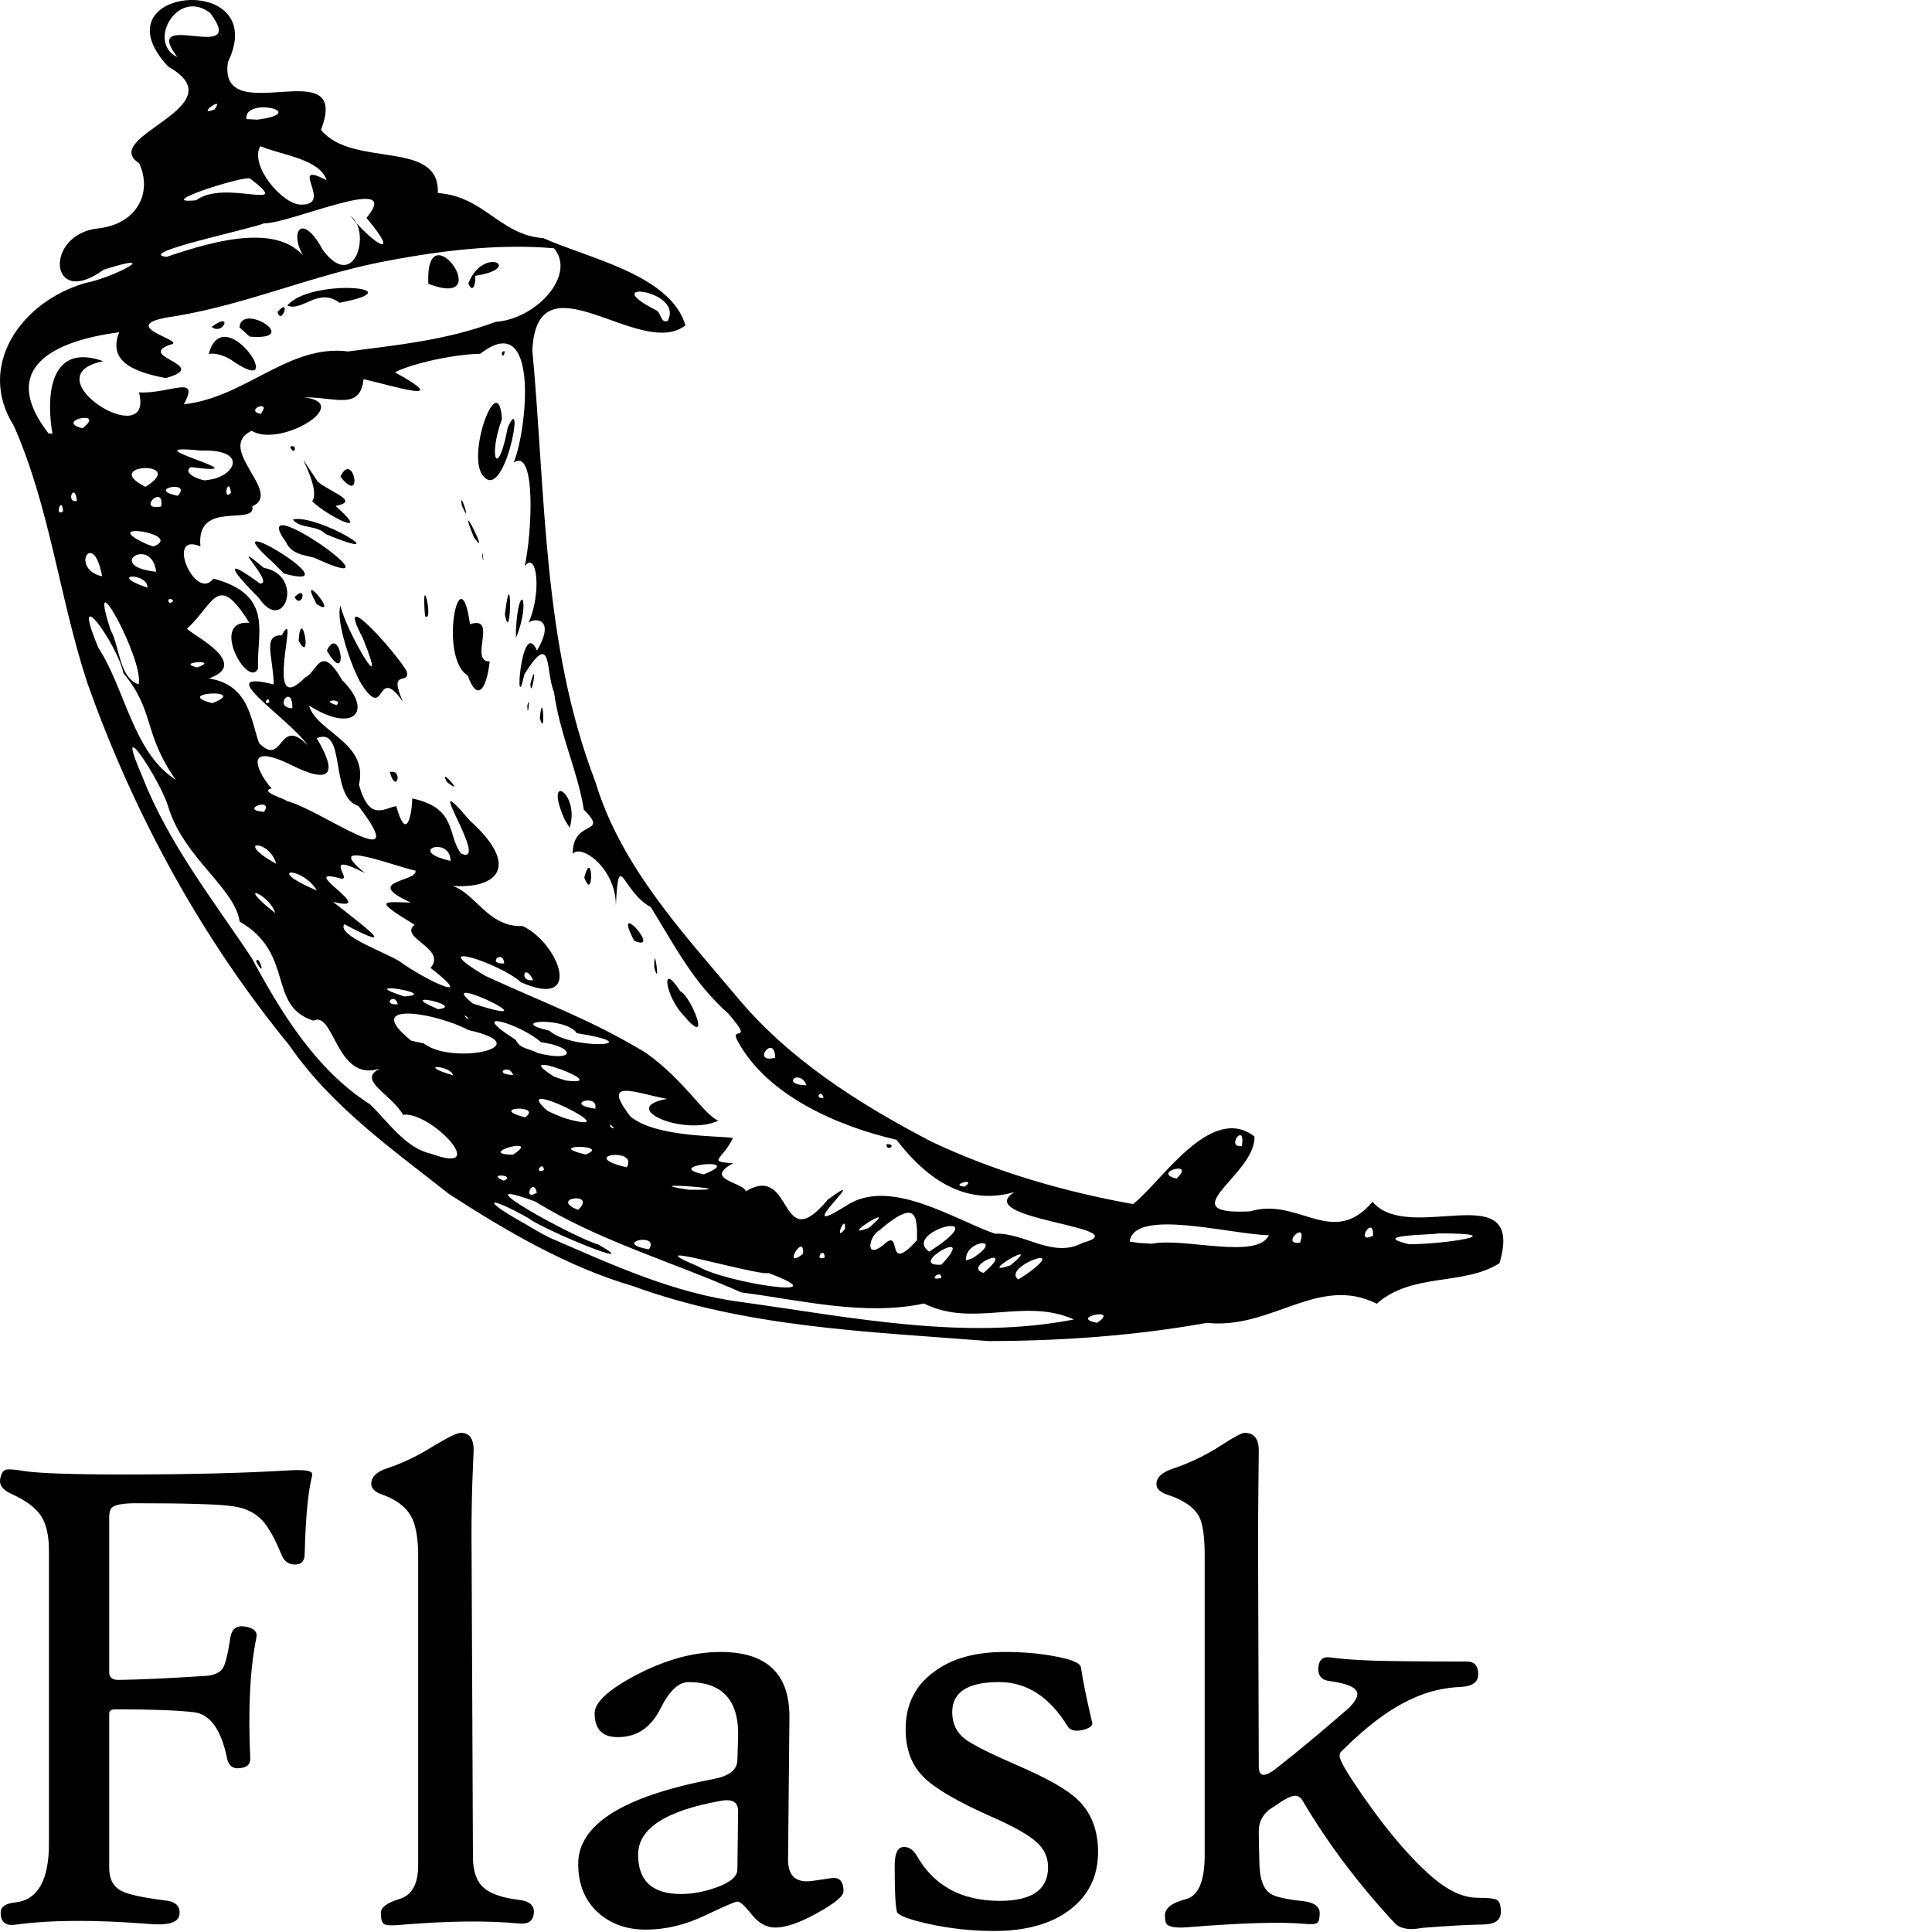
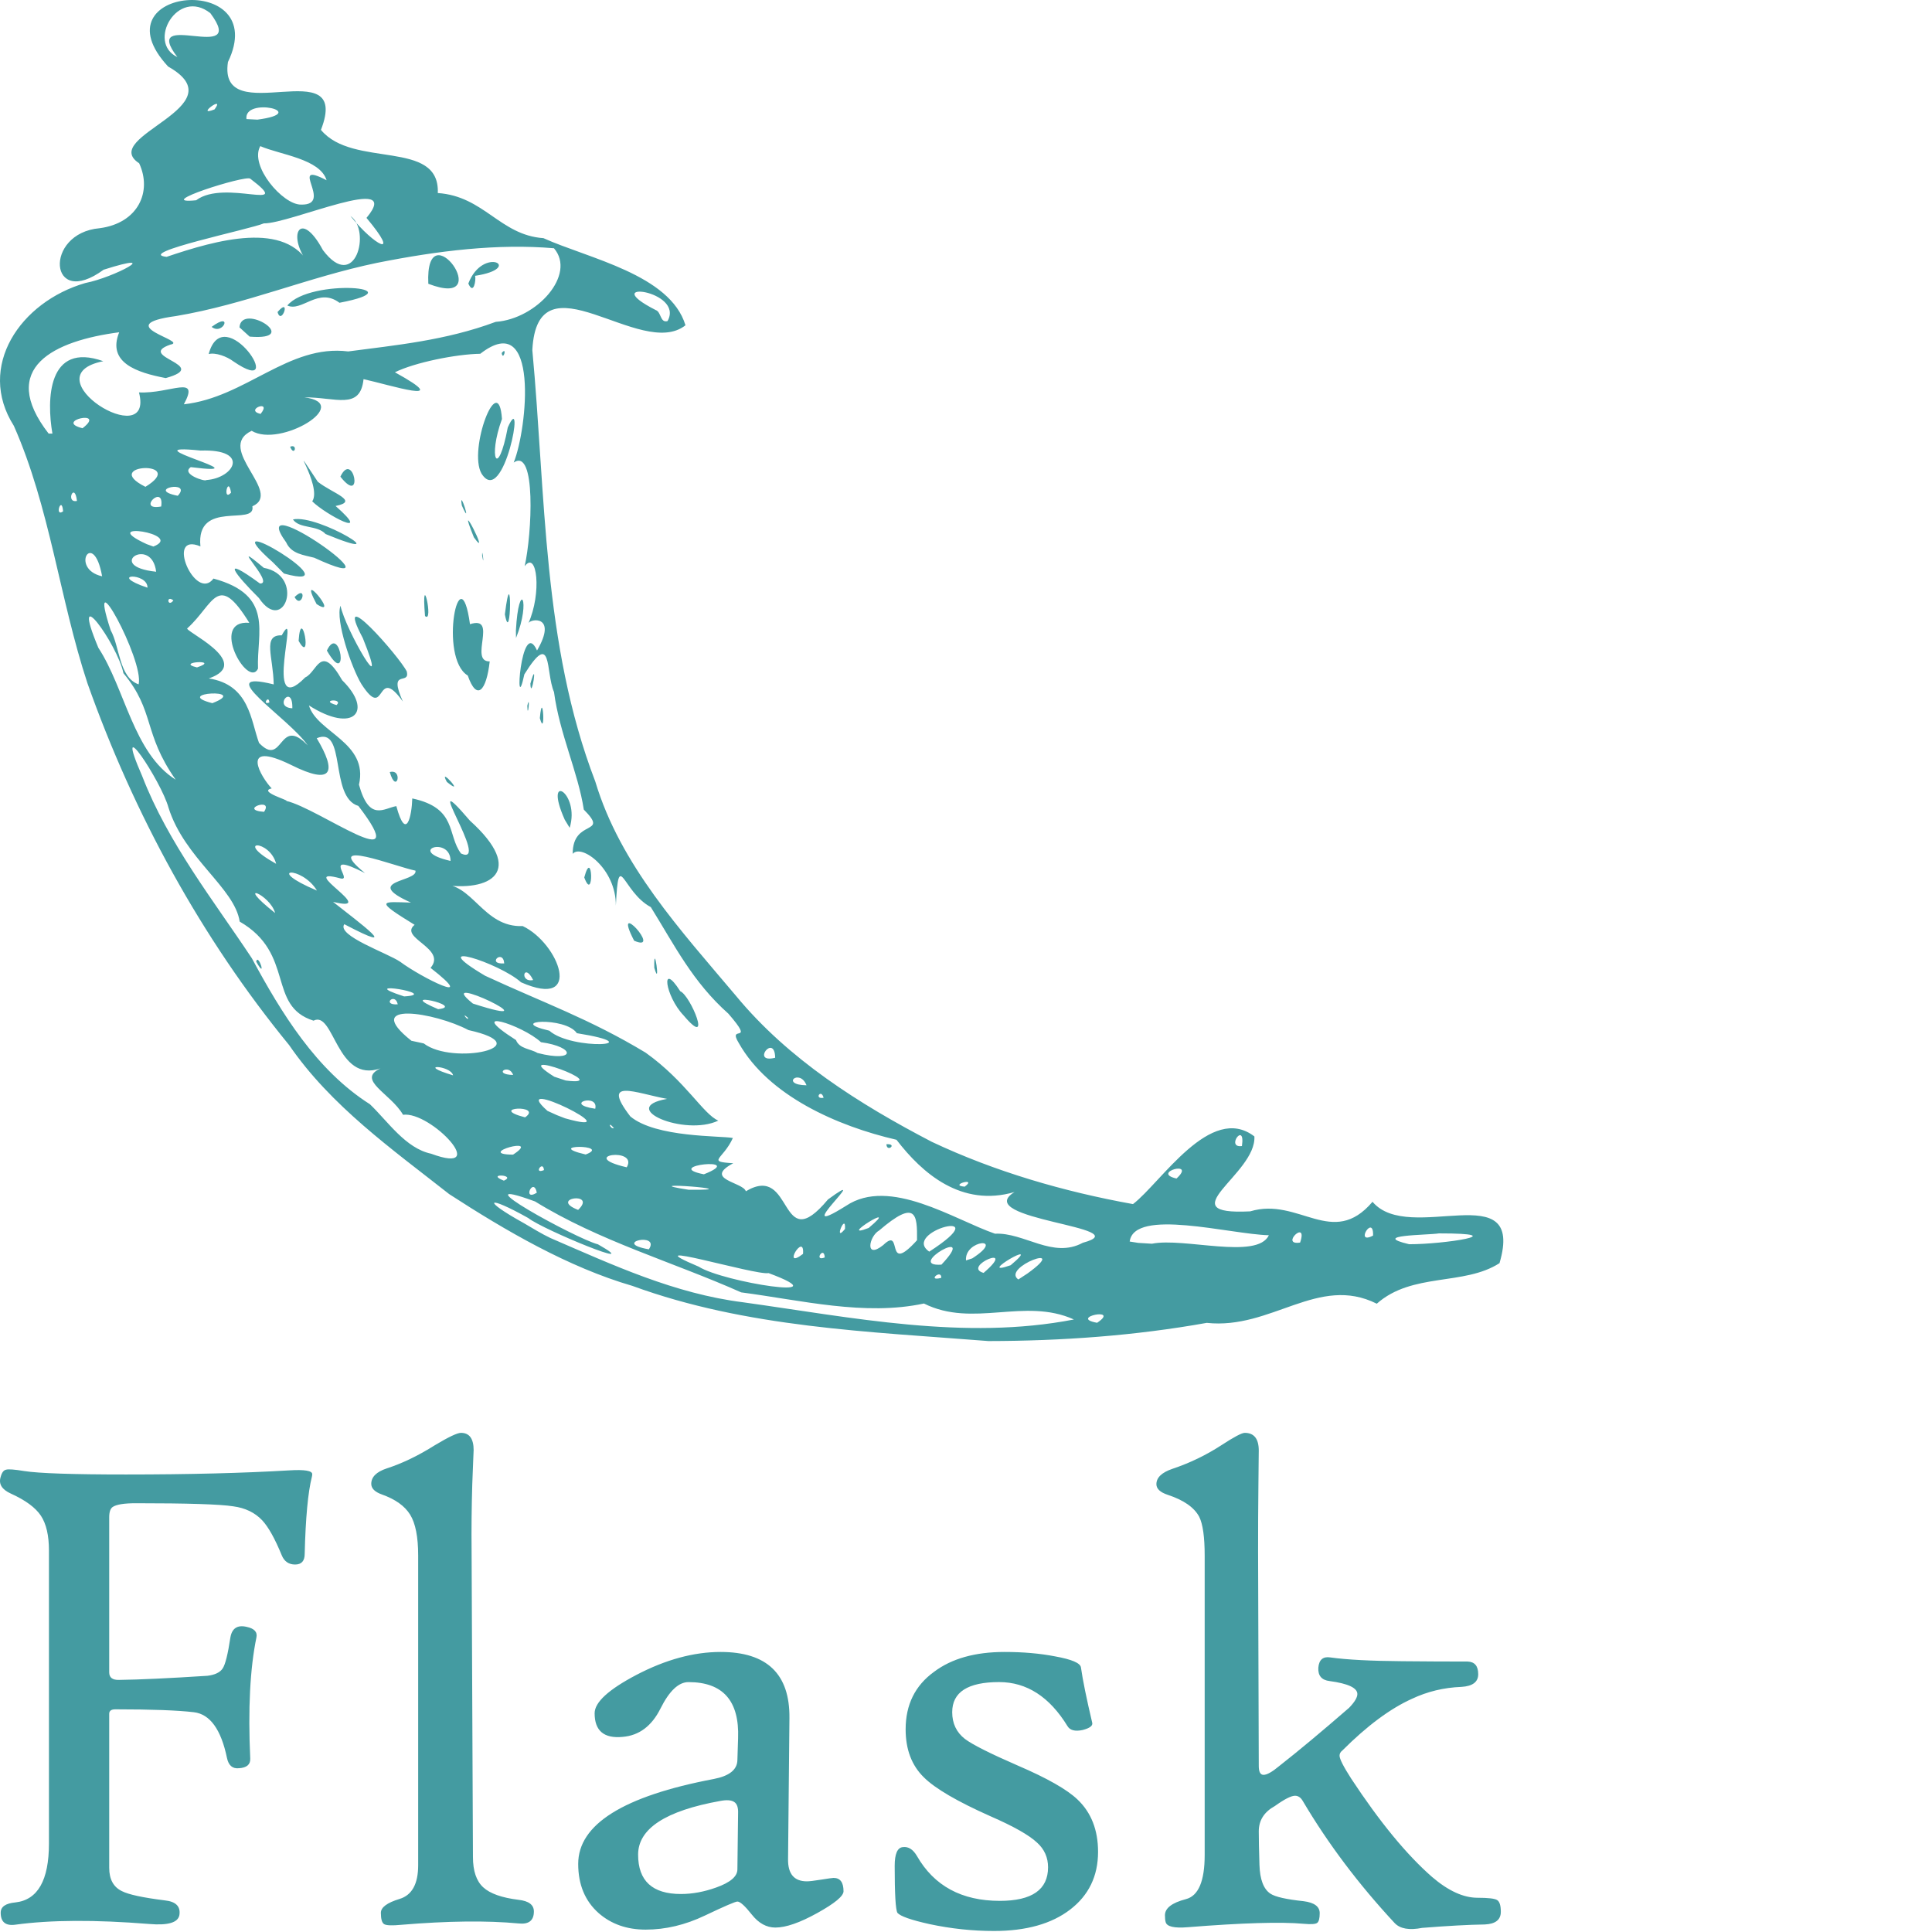
<svg xmlns="http://www.w3.org/2000/svg" width="150" height="150" viewBox="0 0 256 329" preserveAspectRatio="xMinYMin meet">
-   <path d="M76.501 203.351c-9.75-7.67-20.153-15.02-27.26-25.377-14.961-18.264-26.477-39.405-34.35-61.625-4.76-14.45-6.39-29.941-12.53-43.83-6.414-10.091 1.105-21.114 12.157-24.32 4.917-.948 13.568-5.59 3.125-2.268-9.364 6.866-10.266-6.24-.666-7.07 6.552-.869 8.964-6.23 6.721-11.056-7.036-4.59 17.055-9.626 4.932-16.473-12.62-13.62 17.66-16.242 10.188-.771-1.786 11.895 21.166-2.185 15.836 11.554 5.415 6.599 20.272 1.505 19.899 10.757 7.886.542 10.593 7.173 17.988 7.683 7.677 3.466 21.58 6.192 24.188 14.837-7.61 6.023-25.227-12.443-26.078 4.232 2.302 24.638 1.715 50.017 10.726 73.478 4.262 14.204 14.6 25.385 23.931 36.45 8.933 10.834 21.03 18.466 33.363 24.887 10.815 5.1 22.475 8.48 34.265 10.606 4.78-3.656 13.221-17.25 20.675-11.522.36 6.449-14.796 13.471-.711 12.758 8.278-2.498 14.013 6.394 20.826-1.629 6.278 7.436 26.09-4.747 21.625 10.45-6.042 3.898-14.85 1.543-20.898 6.906-9.972-4.983-17.912 4.453-28.956 3.263-12.26 2.196-24.738 3.08-37.167 3.098-20.396-1.609-41.222-2.288-60.624-9.39-10.933-3.176-21.598-9.402-31.205-15.628zm17.224 7.468c10.672 4.61 21.109 9.475 32.807 10.946 18.558 2.577 37.723 6.552 56.346 2.93-8.428-3.805-17.145 1.478-25.541-2.72-10.07 2.164-20.878-.556-31.12-1.897-11.64-5.184-24.206-8.748-35.107-15.485-13.628-4.975 7.043 6.383 10.724 7.306 8.514 4.83-9.365-2.48-11.89-4.487-7.132-4.002-8.04-3.165-.704.896 1.477.864 2.936 1.773 4.485 2.511zm-20.31-14.353c10.345 3.832-.046-7.272-4.78-6.63-2.1-3.643-8.023-5.945-3.845-7.9-7.513 2.61-7.873-9.92-11.403-8.127-7.952-2.511-3.094-11.405-12.569-16.87-.864-5.756-9.41-10.745-12.13-19.423-1.203-4.446-9.658-17.203-4.466-5.33 4.42 11.43 12.195 21.227 18.669 31.003 5.022 9.31 10.96 19.048 20.108 24.855 3.087 2.962 6.061 7.493 10.415 8.422zm-29.791-32.715c.358-1.563 1.89 3.38 0 0zm42.183 37.305c2.288-1.026-3.296-1.294 0 0zm5.61 2.048c-.581-2.826-2.563 1.582 0 0zm7.03 2.93c3.341-3.187-5.16-2.01 0 0zm12.045 6.713c2.033-3.001-6.507-1.13 0 0zm-23.128-16.123c5.19-3.362-6.716-.047 0 0zm5.27 2.628c-.151-1.773-1.877.797 0 0zm26.345 16.445c4.237 2.675 24.738 5.859 11.902 1.098-2.153.452-23.803-6.127-11.902-1.098zM77.156 183.12c-.412-1.777-6.58-1.968 0 0zm12.26 7.155c3.197-2.23-6.624-1.72 0 0zm10.318 6.323c4.584-1.726-7.427-1.733 0 0zM72.16 177.686c4.97 3.811 20.05.49 7.611-2.275-5.656-3.015-18.407-5.08-9.715 1.818l2.104.457zm34.566 21.095c2.072-3.525-8.685-2.015 0 0zm-10.503-8.345c12.15 3.434-10.22-7.69-3-1.268l1.603.726 1.397.542zm21.058 12.17c11.508.11-10.398-1.588 0 0zm-49.547-31.578c-.452-2.144-2.838.178 0 0zm69.013 42.498c.307-3.87-3.754 2.884 0 0zm-49.37-30.472c-.7-2.04-3.596-.085 0 0zm-18.552-13.372c6.606-.398-9.05-2.91 0 0zm-21.978-14.204c-.823-3.17-7.186-5.694 0 0zm57.695 36.614c-1.21-1.381-.57.3 0 0zm35.905 22.037c-.11-2.113-1.955.796 0 0zm-39.083-25.32c.648-2.72-5.636-.825 0 0zm-26.752-16.956c4.918-.524-7.88-3.322 0 0zm45.252 28.119c7.663-3.035-7.468-1.479 0 0zm-23.535-15.975c8.827 1.136-10.508-6.01-1.942-.642l1.942.642zm30.68 18.864c8.247-4.923 5.527 11.542 13.989 1.393 8.343-6.094-7.207 7.533 3.073 1.086 7.441-4.977 18.426 2.36 25.365 4.747 4.988-.242 9.841 4.316 14.96 1.542 9.848-2.655-19.263-3.935-11.633-8.638-9.01 2.624-15.666-3.125-20.1-8.899-10.11-2.335-21.795-7.5-26.843-16.452-2.06-3.354 2.97.478-1.778-5.015-6.088-5.415-9.128-11.569-13.216-18.153-4.885-2.603-5.46-10.273-5.951-.254.04-6.324-5.898-10.581-7.35-8.815-.026-6.089 6.357-3.035 1.89-7.54-.96-6.311-4.126-12.888-5.075-20.016-1.476-3.433-.21-10.789-5.047-3.015-1.76 8.22-.582-10.096 2.158-4.06 3.596-6.16-1.296-5.435-1.492-4.584 2.342-5.198 1.485-12.575-.614-9.763 1.249-5.513 1.975-20.284-1.863-17.662 2.327-5.767 4.414-26.38-5.697-18.518-4.093.058-11.187 1.485-14.535 3.152 10.508 5.794-1.06 2.092-5.343 1.17-.556 5.362-4.793 3.047-10.09 3.099 8.462 1.046-4.12 8.65-8.964 5.696-6.304 3.008 5.434 10.528.124 12.855.655 3.499-9.652-1.267-8.847 6.828-6.115-2.578-.837 9.599 2.223 5.48 10.404 2.818 7.324 9.233 7.585 15.333-1.694 3.55-8.37-8.35-1.485-7.8-5.434-8.823-6.008-3.192-10.521.908-1.046.295 11.509 5.832 3.63 8.566 6.931 1.073 7.134 7.141 8.547 10.98 4.165 4.34 3.307-4.795 8.298.425-3.16-4.65-16.715-13.1-5.8-10.39-.06-4.676-1.976-8.45 1.372-8.359 3.316-5.996-3.472 14.792 3.996 7.168 2.065-.902 2.583-6.003 6.297.484 5.394 5.31 1.949 9.153-5.663 4.289 1.36 4.623 10.181 6.27 8.52 13.497 1.758 6.356 4.218 4.014 6.362 3.648 1.68 6.173 2.637 1.635 2.715-1.308 7.696 1.65 5.891 6.2 8.303 9.378 5.303 2.392-7.591-16.224 1.512-5.598 9.578 8.651 3.596 12.26-5.002 10.875 5.44-.44 7.191 7.357 14 7.082 6.205 2.955 10.41 14.294-.288 9.572-3.708-3.348-16.846-7.474-6.114-1.111 9.9 4.59 17.773 7.33 27.326 13.092 6.834 4.878 9.788 10.467 12.378 11.574-5.747 2.745-17.314-2.191-8.723-3.701-5.362-.975-11.39-3.688-6.258 2.988 4.368 3.649 15.465 3.262 17.46 3.674-1.687 3.715-4.583 4.01.065 4.297-5.186 2.766 1.668 3.198 2.145 4.773zm-10.606-29.955c-3.158-3.302-3.975-9.481-.562-4.108 1.753.707 5.605 10.105.562 4.108zm34.547 21.945c1.968-.13.058 1.496 0 0zm-39.528-30.04c-.126-4.99 1.136 3.85 0 0zm-3.434-4.617c-3.975-7.67 5.002 2.171 0 0zm-41.615-28.719c2.335-.623 1.151 3.987 0 0zm33.121 17.949c1.432-5.382 1.681 4.513 0 0zm-23.397-16.27c-1.647-2.968 3.447 2.787 0 0zm20.075 6.435c-3.76-8.422 2.668-4.604.837 1.38l-.837-1.38zm-34.624-23.09c-1.68-2.765-4.46-10.874-3.564-13.351.804 4.034 8.573 17.354 3.805 5.519-5.263-9.92 6.298 3.216 7.488 5.695.556 2.459-3.25-.673-.674 5.1-4.701-6.572-2.773 3.63-7.055-2.963zm-10.698-7.375c.438-6.428 2.446 4.407 0 0zm4.813 1.66c2.295-4.85 3.89 6.762 0 0zm-11.581-8.957c-3.983-3.964-6.867-7.612.189-2.46 2.714.105-6.041-8.297.655-2.668 7.035 1.283 3.471 11.543-.844 5.128zm6.081-.157c2.316-2.295 1.23 2.256 0 0zm3.747 1.196c-3.512-6.572 4.257 2.76 0 0zm-7.441-7.107c-11.58-10.314 14.549 5.387 1.89 1.908l-1.89-1.908zm33.185 19.276c-5.015-3.002-1.334-21.153.38-8.742 4.872-1.577-.27 6.415 3.36 6.336-.568 5.04-2.196 6.854-3.74 2.406zm12.274 7.258c.49-5.472 1.033 3.742 0 0zm-2.131-2.112c.549-2.334.052 2.753 0 0zm-41.06-27.81c-7.44-10.267 21.625 10.383 4.768 2.603-1.76-.464-3.884-.628-4.768-2.603zm23.639 12.53c-.705-8.645 1.57 1.43 0 0zm17.943 11.513c1.386-4.923.106 3.258 0 0zm-40.437-27.96c4.421-.948 18.322 7.762 5.558 2.485-1.418-1.57-4.446-.857-5.558-2.486zm37.971 18.924c.473-8.84 2.644-5.277.02 1.269l-.02-1.27zM53.171 85.375c1.804-2.643-4.788-11.947.947-3.336 2.48 1.968 7.173 3.296 3.028 4.126 6.519 5.749-1.588 1.557-3.975-.79zm32.805 19.244c1.244-10.07 1.1 5.898 0 0zM49.404 76.076c1.38-.59.732 1.836 0 0zm8.56 5.094c2.202-4.624 4.06 5.152 0 0zm24.135 13.424c-.02-1.772.457 2.583 0 0zm-1.4-3.092c-3.348-8.266 3.12 4.374 0 0zm-2.054-5.422c-.56-3.414 1.91 4.29 0 0zm3.348-5.44c-2.301-4.049 2.905-17.852 3.487-9.292-2.427 6.67-.7 10.398.986 1.452 3.127-7.036-.673 13.896-4.473 7.84zm3.44-20.526c1.002-1.23.223 1.483 0 0zm-5.746 113.21c-1.361-1.19.175.753 0 0zm11.835 5.984c6.584 1.694 6.552-1.021.6-1.832-3.197-2.974-13.3-6.133-4.256-.366.596 1.518 2.486 1.478 3.656 2.198zm-23.37-15.525c3.622 2.709 13.659 7.664 5.165 1.035 2.864-3.33-5.48-5.101-2.713-7.33-7.043-4.311-5.56-3.925-.621-3.787-8.462-3.787 1.222-3.499.765-5.44-3.263-.642-16.211-5.756-8.593.418-7.742-3.944-1.845 1.471-4.185.902-7.92-2.158 7.05 6.03-1.256 3.996 4.539 3.596 12.222 9.22 1.916 3.805-1.353 1.955 7.377 4.918 9.521 6.401zm12.377 7.115c15.047 4.846-7.383-5.931 0 0zm63.364 38.384c.196-2.988-2.054 2.55 0 0zm6.513 2.74c3.472-3.36.144 5.362 5.754-.823.058-4.428-.17-7.042-6.447-1.662-1.734.962-2.504 5.035.693 2.486zM47.024 147.098c-1.067-4.192-7.475-4.174 0 0zm6.95 4.556c-2.583-4.282-9.214-3.877 0 0zm39.568 23.861c3.866 3.434 17.741 2.518 4.69.426-1.93-2.858-12.268-2.171-4.69-.426zm54.385 33.593c5.944-4.99-5.76 2.223 0 0zm12.366 8.493c.038-1.602-2.563.7 0 0zm.02-2.243c6.584-6.97-6.376.412 0 0zM29.917 132.776c-5.61-8.004-3.485-11.601-8.899-18.14-1.028-5.002-9.285-16.341-4.27-4.329 4.59 7.03 5.95 17.91 13.17 22.469zm128.329 80.365c12.118-7.828-4.969-3.407 0 0zm9.247 3.622c6.068-5.206-3.839-1.086 0 0zm-122.53-78.515c1.734-2.583-4.485-.333 0 0zm120.6 76.043c5.872-3.785-1.353-3.204-1.065.346l1.065-.346zm-79.698-50.233c-.202-2.563-3.105.216 0 0zm4.924 2.832c-1.569-3.165-2.406.497 0 0zm84.197 49.959c7.526-5.429-4.557-1.041-1.576 1.033l1.576-1.033zm-2.883-1.393c6.133-5.134-6.468 2.275 0 0zm14.724 9.801c4.115-2.753-5.001-.889 0 0zm-138.09-88.872c5.512 1.235 22.042 13.581 12.293.857-4.995-1.478-2-13.687-7.094-11.529 3.42 5.715 2.81 8.14-4.37 4.545-9.016-4.408-5.067 2.178-3.3 3.996-2.408.549 3.177 2.086 2.47 2.13zm-25.13-19.845c.987-4.088-9.096-22.469-4.76-9.214 1.562 2.779 1.4 8.042 4.76 9.214zm46.126 28.437c-2.844-2.373-.137-.34 0 0zm6.99 1.63c0-4.33-7.728-1.76 0 0zm60.618 38.207c-1.157-2.957-4.57-.066 0 0zm2.91 2.124c-.433-1.654-1.682.321 0 0zm24.024 15.138c2.309-1.706-2.884-.221 0 0zM36.156 119.744c6.61-2.558-7.083-1.825 0 0zm95.848 60.38c-.077-4.276-4.217 1.067 0 0zm-98.458-66.469c4.244-1.43-3.93-.94 0 0zm12.32 5.97c-.073-1.405-1.301.537 0 0zm150.3 92.168c5.46-1.105 17.904 2.78 19.911-1.444-6.63-.164-22.932-4.683-23.704 1.071l1.452.23 2.342.143zm-146.384-91.18c.1-4.336-3.38-.163 0 0zM17.39 98.138c-1.471-8.26-5.598-1.25 0 0zm7.722 1.942c.099-2.655-7.07-2.387 0 0zm4.414 2.171c-1.275-1.034-.994 1.3 0 0zM57.31 120.07c1.309-1.204-3.099-.889 0 0zm-30.72-22.71c-.751-6.238-8.952-.935 0 0zM10.745 87.08c-.223-2.877-1.544 1.085 0 0zm2.36-1.777c-.385-3.415-2.027.43 0 0zM26.12 93.07c5.506-2.158-10.026-4.473-1.125-.405l1.125.405zm174.226 107.62c3.524-3.23-4.473-1 0 0zm21.049 10.907c1.413-4.171-3.558.55 0 0zM27.45 86.25c.583-4.04-4.367.804 0 0zM8.927 73.84c-.994-5.702-.857-15.714 8.658-12.333-12.7 2.524 8.795 15.79 6.081 5.315 5.342.263 10.45-3.157 7.644 2.027 10.528-1.157 17.82-10.285 27.987-9.003 7.918-1.052 16.576-1.844 25.11-5.035 7.016-.504 13.77-8.057 9.927-12.536-9.567-.81-19.586.386-30.159 2.492-11.717 2.432-22.362 7.061-34.186 9.05-11.529 1.55 2.315 4.263-.988 4.871-6.01 2.086 7.174 3.492-.778 5.695-4.91-.934-10.024-2.621-7.925-7.8C9.26 58.021-.444 62.598 8.28 73.832l.648.006zm26.608-13.55c2.583-9.533 13.862 7.848 4.237 1.269-1.145-.864-3.042-1.564-4.237-1.269zm.502-4.624c3.735-2.778 1.982 1.564 0 0zm4.741.08c.342-4.388 10.863 2.321 1.734 1.576l-1.734-1.577zm6.487-2.609c2.374-2.774.688 2.458 0 0zm1.662-1.111c3.949-4.741 22.343-3.029 8.879-.466-3.61-2.72-6.375 1.602-8.879.466zm24.01-3.702c-.594-12.955 11.934 4.597 0 0zm6.815-.04c2.49-6.525 9.67-2.621 1.157-1.314.182.7-.255 3.375-1.157 1.314zM24.765 82.902c7.44-4.558-7.9-3.955 0 0zm5.505 1.524c2.61-2.772-5.676-1.125 0 0zM14.054 72.924c4.25-3.27-5.035-1.242 0 0zm219.764 137.483c.124-3.793-3.25 1.706 0 0zm-22.331-15.243c.634-4.36-2.87.38 0 0zm28.471 16.715c5.945.02 18.014-1.852 5.08-1.845-2.033.315-11.828.25-5.08 1.845zM35.11 81.75c4.813-.327 7.526-5.304-.936-5.022-13.11-1.353 11.567 4.493-1.68 2.819-1.778 1.177 2.51 2.53 2.616 2.203zm4.237 2.146c-.504-3.087-1.492 1.64 0 0zm5.028-13.406c2.086-2.59-2.89-.693 0 0zM28.367 43.74c8.593-2.916 20.337-6.199 24.392 1.44-4.127-4.963-1.667-9.855 2.23-2.59 5.512 7.344 8.27-3.341 4.687-5.807 4.088 5.074 8.73 7.475 2.733.322 6.52-7.841-13.045 1.026-17.491.934-2.138.96-22.089 5.087-16.55 5.701zm5.035-9.637c4.899-3.694 16.943 2.203 9.214-3.676-.758-.666-16.922 4.46-9.214 3.676zm17.859.738c5.728.144-2.471-7.703 4.355-4.146-1.118-3.661-7.951-4.348-11.292-5.812-1.89 3.348 3.843 10.004 6.937 9.958zM36.534 18.63c1.982-2.687-3.478 1.367 0 0zm7.3 1.745c9.238-1.222-2.356-3.975-1.866-.097l1.865.097zM30.204 9.717c-6.507-8.494 12.235 1.426 5.623-7.468-5.564-4.426-10.906 4.99-5.623 7.468zm83.47 44.957c2.984-5.285-12.312-7.128-2.007-1.872.948.315.734 2.237 2.007 1.872zM53.108 251.495c-.66 2.606-1.069 6.979-1.222 13.117 0 1.206-.543 1.81-1.632 1.81s-1.847-.527-2.276-1.576c-1.166-2.838-2.27-4.817-3.324-5.947-1.242-1.32-2.894-2.118-4.955-2.39-2.215-.35-7.733-.525-16.555-.525-2.02 0-3.343.215-3.963.644-.389.27-.583.854-.583 1.749v26.409c0 .894.563 1.32 1.688 1.283 3.461-.04 8.474-.276 15.04-.7 1.284-.158 2.15-.575 2.596-1.256.45-.68.887-2.436 1.312-5.275.27-1.555 1.186-2.158 2.74-1.806 1.32.272 1.888.875 1.693 1.806-1.09 5.288-1.442 12.167-1.053 20.64.041 1.008-.6 1.554-1.923 1.632-1.09.117-1.77-.467-2.04-1.75-1.008-4.857-2.887-7.453-5.624-7.785-2.74-.328-7.203-.494-13.38-.494-.7 0-1.049.251-1.049.757v26.235c0 1.944.717 3.267 2.154 3.964 1.13.583 3.558 1.109 7.287 1.575 1.907.194 2.74 1.032 2.51 2.506-.235 1.283-1.943 1.789-5.133 1.517-9.21-.74-16.81-.7-22.793.119-1.673.23-2.506-.45-2.506-2.041 0-1.013.833-1.595 2.506-1.75 3.809-.429 5.712-3.772 5.712-10.027v-49.908c0-2.562-.458-4.534-1.369-5.915-.915-1.38-2.616-2.635-5.1-3.761-1.556-.7-2.138-1.651-1.75-2.857.194-.737.506-1.147.931-1.223.389-.118 1.421-.04 3.089.234 2.45.388 8.223.583 17.316.583 10.729 0 19.996-.235 27.81-.7 2.603-.158 3.907.057 3.907.64 0 .158-.02.311-.061.466zM90.915 325.502c0 1.555-.875 2.235-2.623 2.04-5.36-.506-12.008-.43-19.936.231-1.595.158-2.574.117-2.946-.113-.37-.235-.552-.875-.552-1.928 0-.93 1.057-1.716 3.175-2.36 2.121-.639 3.177-2.554 3.177-5.74V264.87c0-3.15-.457-5.462-1.368-6.94-.915-1.477-2.518-2.623-4.81-3.437-1.206-.43-1.81-1.032-1.81-1.81 0-1.166.875-2.04 2.624-2.623 2.644-.855 5.385-2.174 8.223-3.964 2.332-1.4 3.81-2.097 4.429-2.097 1.437 0 2.159.988 2.159 2.971 0-.153-.078 1.79-.236 5.83-.113 3.847-.153 7.636-.113 11.37l.23 52.06c0 2.372.584 4.093 1.75 5.162 1.166 1.068 3.17 1.777 6.004 2.126 1.748.193 2.623.854 2.623 1.983zM143.644 322.064c0 .818-1.486 2.05-4.458 3.7-2.975 1.653-5.356 2.479-7.142 2.479-1.518 0-2.857-.737-4.023-2.215-1.166-1.477-1.985-2.214-2.45-2.214-.349 0-2.195.797-5.54 2.388-3.339 1.595-6.703 2.393-10.084 2.393-3.186 0-5.85-.935-7.987-2.797-2.332-2.062-3.498-4.86-3.498-8.398 0-6.724 7.696-11.542 23.088-14.457 2.64-.506 3.984-1.575 4.02-3.207l.119-3.732c.234-6.373-2.584-9.559-8.454-9.559-1.672 0-3.255 1.494-4.754 4.486-1.493 2.996-3.643 4.607-6.441 4.842-3.186.308-4.781-1.032-4.781-4.024 0-1.867 2.372-4.04 7.113-6.53 4.976-2.603 9.758-3.907 14.344-3.907 7.888 0 11.794 3.753 11.717 11.254l-.235 24.017c-.036 2.527 1.033 3.789 3.207 3.789.429 0 1.246-.096 2.449-.291 1.207-.194 1.907-.292 2.102-.292 1.125 0 1.688.761 1.688 2.275zm-17.955-13.29c.04-.973-.187-1.617-.673-1.924-.486-.311-1.25-.373-2.3-.178-9.368 1.672-14.052 4.724-14.052 9.154 0 4.47 2.429 6.704 7.287 6.704 1.944 0 3.948-.368 6.004-1.105 2.413-.858 3.616-1.886 3.616-3.093l.118-9.559zM186.988 315.357c0 4.12-1.588 7.397-4.753 9.825-3.167 2.43-7.49 3.644-12.972 3.644-3.652 0-7.308-.388-10.96-1.166-3.15-.7-4.976-1.34-5.481-1.923-.312-.547-.466-3.206-.466-7.988 0-2.06.466-3.13 1.4-3.206.932-.118 1.73.389 2.39 1.514 2.914 5.093 7.618 7.64 14.109 7.64 5.477 0 8.218-1.907 8.218-5.717 0-1.668-.62-3.069-1.866-4.195-1.361-1.283-4-2.78-7.927-4.49-5.676-2.525-9.466-4.74-11.369-6.647-2.061-2.02-3.09-4.74-3.09-8.162 0-4.199 1.613-7.461 4.839-9.793 2.992-2.256 6.996-3.381 12.008-3.381 3.15 0 6.025.25 8.632.757 2.798.506 4.255 1.126 4.372 1.866.308 2.174.952 5.324 1.924 9.446.117.502-.43.911-1.632 1.222-1.284.272-2.138.057-2.567-.64-3.069-5.016-6.955-7.522-11.66-7.522-5.324 0-7.987 1.71-7.987 5.13 0 1.906.72 3.42 2.157 4.546 1.284.972 4.295 2.49 9.037 4.551 4.975 2.137 8.356 4.061 10.146 5.77 2.332 2.214 3.498 5.19 3.498 8.919zM255.575 325.56c0 1.36-.915 2.08-2.741 2.157-2.721.04-6.28.234-10.668.583-2.178.429-3.733.158-4.664-.814-6.142-6.607-11.352-13.526-15.628-20.757-.348-.62-.794-.931-1.34-.931-.66 0-1.805.583-3.437 1.75-1.83 1.008-2.741 2.448-2.741 4.31 0 1.324.036 3.227.117 5.718.078 2.485.697 4.116 1.863 4.894.817.547 2.705.972 5.655 1.284 1.827.234 2.742.914 2.742 2.04 0 .895-.146 1.45-.438 1.66-.29.214-1.06.263-2.304.146-3.886-.348-10.453-.154-19.703.583-2.332.194-3.596-.098-3.79-.875-.077-.27-.118-.66-.118-1.166 0-1.202 1.187-2.118 3.56-2.736 2.137-.548 3.205-3.054 3.205-7.523v-50.955c0-3.186-.31-5.401-.935-6.644-.854-1.595-2.644-2.839-5.364-3.733-1.28-.425-1.923-1.028-1.923-1.806 0-1.13.915-2.004 2.74-2.623a36.555 36.555 0 0 0 8.336-4.024c2.139-1.397 3.462-2.098 3.964-2.098 1.596 0 2.393 1.008 2.393 3.033 0-.275-.02 1.652-.061 5.77a935.371 935.371 0 0 0-.056 11.428l.117 36.494c0 1.012.271 1.514.814 1.514.583 0 1.478-.502 2.684-1.514 3.226-2.527 7.19-5.83 11.891-9.911.935-.971 1.4-1.749 1.4-2.332 0-1.048-1.574-1.79-4.72-2.214-1.36-.159-2.004-.915-1.928-2.276.118-1.36.799-1.943 2.041-1.749 2.802.39 6.883.604 12.243.644 3.733.036 7.445.057 11.138.057 1.202.04 1.806.757 1.806 2.158 0 1.32-.952 2.04-2.855 2.158-2.996.113-5.814.793-8.453 2.04-3.693 1.668-7.64 4.603-11.838 8.802-.308.234-.466.525-.466.874 0 .543.66 1.847 1.984 3.907 4.858 7.385 9.445 12.96 13.757 16.732 2.761 2.37 5.344 3.555 7.753 3.555 1.79 0 2.898.126 3.323.38.43.253.645.924.645 2.01z" />
+   <path fill="#449BA1" d="M76.501 203.351c-9.75-7.67-20.153-15.02-27.26-25.377-14.961-18.264-26.477-39.405-34.35-61.625-4.76-14.45-6.39-29.941-12.53-43.83-6.414-10.091 1.105-21.114 12.157-24.32 4.917-.948 13.568-5.59 3.125-2.268-9.364 6.866-10.266-6.24-.666-7.07 6.552-.869 8.964-6.23 6.721-11.056-7.036-4.59 17.055-9.626 4.932-16.473-12.62-13.62 17.66-16.242 10.188-.771-1.786 11.895 21.166-2.185 15.836 11.554 5.415 6.599 20.272 1.505 19.899 10.757 7.886.542 10.593 7.173 17.988 7.683 7.677 3.466 21.58 6.192 24.188 14.837-7.61 6.023-25.227-12.443-26.078 4.232 2.302 24.638 1.715 50.017 10.726 73.478 4.262 14.204 14.6 25.385 23.931 36.45 8.933 10.834 21.03 18.466 33.363 24.887 10.815 5.1 22.475 8.48 34.265 10.606 4.78-3.656 13.221-17.25 20.675-11.522.36 6.449-14.796 13.471-.711 12.758 8.278-2.498 14.013 6.394 20.826-1.629 6.278 7.436 26.09-4.747 21.625 10.45-6.042 3.898-14.85 1.543-20.898 6.906-9.972-4.983-17.912 4.453-28.956 3.263-12.26 2.196-24.738 3.08-37.167 3.098-20.396-1.609-41.222-2.288-60.624-9.39-10.933-3.176-21.598-9.402-31.205-15.628zm17.224 7.468c10.672 4.61 21.109 9.475 32.807 10.946 18.558 2.577 37.723 6.552 56.346 2.93-8.428-3.805-17.145 1.478-25.541-2.72-10.07 2.164-20.878-.556-31.12-1.897-11.64-5.184-24.206-8.748-35.107-15.485-13.628-4.975 7.043 6.383 10.724 7.306 8.514 4.83-9.365-2.48-11.89-4.487-7.132-4.002-8.04-3.165-.704.896 1.477.864 2.936 1.773 4.485 2.511zm-20.31-14.353c10.345 3.832-.046-7.272-4.78-6.63-2.1-3.643-8.023-5.945-3.845-7.9-7.513 2.61-7.873-9.92-11.403-8.127-7.952-2.511-3.094-11.405-12.569-16.87-.864-5.756-9.41-10.745-12.13-19.423-1.203-4.446-9.658-17.203-4.466-5.33 4.42 11.43 12.195 21.227 18.669 31.003 5.022 9.31 10.96 19.048 20.108 24.855 3.087 2.962 6.061 7.493 10.415 8.422zm-29.791-32.715c.358-1.563 1.89 3.38 0 0zm42.183 37.305c2.288-1.026-3.296-1.294 0 0zm5.61 2.048c-.581-2.826-2.563 1.582 0 0zm7.03 2.93c3.341-3.187-5.16-2.01 0 0zm12.045 6.713c2.033-3.001-6.507-1.13 0 0zm-23.128-16.123c5.19-3.362-6.716-.047 0 0zm5.27 2.628c-.151-1.773-1.877.797 0 0zm26.345 16.445c4.237 2.675 24.738 5.859 11.902 1.098-2.153.452-23.803-6.127-11.902-1.098zM77.156 183.12c-.412-1.777-6.58-1.968 0 0zm12.26 7.155c3.197-2.23-6.624-1.72 0 0zm10.318 6.323c4.584-1.726-7.427-1.733 0 0zM72.16 177.686c4.97 3.811 20.05.49 7.611-2.275-5.656-3.015-18.407-5.08-9.715 1.818l2.104.457zm34.566 21.095c2.072-3.525-8.685-2.015 0 0zm-10.503-8.345c12.15 3.434-10.22-7.69-3-1.268l1.603.726 1.397.542zm21.058 12.17c11.508.11-10.398-1.588 0 0zm-49.547-31.578c-.452-2.144-2.838.178 0 0zm69.013 42.498c.307-3.87-3.754 2.884 0 0zm-49.37-30.472c-.7-2.04-3.596-.085 0 0zm-18.552-13.372c6.606-.398-9.05-2.91 0 0zm-21.978-14.204c-.823-3.17-7.186-5.694 0 0zm57.695 36.614c-1.21-1.381-.57.3 0 0zm35.905 22.037c-.11-2.113-1.955.796 0 0zm-39.083-25.32c.648-2.72-5.636-.825 0 0zm-26.752-16.956c4.918-.524-7.88-3.322 0 0zm45.252 28.119c7.663-3.035-7.468-1.479 0 0zm-23.535-15.975c8.827 1.136-10.508-6.01-1.942-.642l1.942.642zm30.68 18.864c8.247-4.923 5.527 11.542 13.989 1.393 8.343-6.094-7.207 7.533 3.073 1.086 7.441-4.977 18.426 2.36 25.365 4.747 4.988-.242 9.841 4.316 14.96 1.542 9.848-2.655-19.263-3.935-11.633-8.638-9.01 2.624-15.666-3.125-20.1-8.899-10.11-2.335-21.795-7.5-26.843-16.452-2.06-3.354 2.97.478-1.778-5.015-6.088-5.415-9.128-11.569-13.216-18.153-4.885-2.603-5.46-10.273-5.951-.254.04-6.324-5.898-10.581-7.35-8.815-.026-6.089 6.357-3.035 1.89-7.54-.96-6.311-4.126-12.888-5.075-20.016-1.476-3.433-.21-10.789-5.047-3.015-1.76 8.22-.582-10.096 2.158-4.06 3.596-6.16-1.296-5.435-1.492-4.584 2.342-5.198 1.485-12.575-.614-9.763 1.249-5.513 1.975-20.284-1.863-17.662 2.327-5.767 4.414-26.38-5.697-18.518-4.093.058-11.187 1.485-14.535 3.152 10.508 5.794-1.06 2.092-5.343 1.17-.556 5.362-4.793 3.047-10.09 3.099 8.462 1.046-4.12 8.65-8.964 5.696-6.304 3.008 5.434 10.528.124 12.855.655 3.499-9.652-1.267-8.847 6.828-6.115-2.578-.837 9.599 2.223 5.48 10.404 2.818 7.324 9.233 7.585 15.333-1.694 3.55-8.37-8.35-1.485-7.8-5.434-8.823-6.008-3.192-10.521.908-1.046.295 11.509 5.832 3.63 8.566 6.931 1.073 7.134 7.141 8.547 10.98 4.165 4.34 3.307-4.795 8.298.425-3.16-4.65-16.715-13.1-5.8-10.39-.06-4.676-1.976-8.45 1.372-8.359 3.316-5.996-3.472 14.792 3.996 7.168 2.065-.902 2.583-6.003 6.297.484 5.394 5.31 1.949 9.153-5.663 4.289 1.36 4.623 10.181 6.27 8.52 13.497 1.758 6.356 4.218 4.014 6.362 3.648 1.68 6.173 2.637 1.635 2.715-1.308 7.696 1.65 5.891 6.2 8.303 9.378 5.303 2.392-7.591-16.224 1.512-5.598 9.578 8.651 3.596 12.26-5.002 10.875 5.44-.44 7.191 7.357 14 7.082 6.205 2.955 10.41 14.294-.288 9.572-3.708-3.348-16.846-7.474-6.114-1.111 9.9 4.59 17.773 7.33 27.326 13.092 6.834 4.878 9.788 10.467 12.378 11.574-5.747 2.745-17.314-2.191-8.723-3.701-5.362-.975-11.39-3.688-6.258 2.988 4.368 3.649 15.465 3.262 17.46 3.674-1.687 3.715-4.583 4.01.065 4.297-5.186 2.766 1.668 3.198 2.145 4.773zm-10.606-29.955c-3.158-3.302-3.975-9.481-.562-4.108 1.753.707 5.605 10.105.562 4.108zm34.547 21.945c1.968-.13.058 1.496 0 0zm-39.528-30.04c-.126-4.99 1.136 3.85 0 0zm-3.434-4.617c-3.975-7.67 5.002 2.171 0 0zm-41.615-28.719c2.335-.623 1.151 3.987 0 0zm33.121 17.949c1.432-5.382 1.681 4.513 0 0zm-23.397-16.27c-1.647-2.968 3.447 2.787 0 0zm20.075 6.435c-3.76-8.422 2.668-4.604.837 1.38l-.837-1.38zm-34.624-23.09c-1.68-2.765-4.46-10.874-3.564-13.351.804 4.034 8.573 17.354 3.805 5.519-5.263-9.92 6.298 3.216 7.488 5.695.556 2.459-3.25-.673-.674 5.1-4.701-6.572-2.773 3.63-7.055-2.963zm-10.698-7.375c.438-6.428 2.446 4.407 0 0zm4.813 1.66c2.295-4.85 3.89 6.762 0 0zm-11.581-8.957c-3.983-3.964-6.867-7.612.189-2.46 2.714.105-6.041-8.297.655-2.668 7.035 1.283 3.471 11.543-.844 5.128zm6.081-.157c2.316-2.295 1.23 2.256 0 0zm3.747 1.196c-3.512-6.572 4.257 2.76 0 0zm-7.441-7.107c-11.58-10.314 14.549 5.387 1.89 1.908l-1.89-1.908zm33.185 19.276c-5.015-3.002-1.334-21.153.38-8.742 4.872-1.577-.27 6.415 3.36 6.336-.568 5.04-2.196 6.854-3.74 2.406zm12.274 7.258c.49-5.472 1.033 3.742 0 0zm-2.131-2.112c.549-2.334.052 2.753 0 0zm-41.06-27.81c-7.44-10.267 21.625 10.383 4.768 2.603-1.76-.464-3.884-.628-4.768-2.603zm23.639 12.53c-.705-8.645 1.57 1.43 0 0zm17.943 11.513c1.386-4.923.106 3.258 0 0zm-40.437-27.96c4.421-.948 18.322 7.762 5.558 2.485-1.418-1.57-4.446-.857-5.558-2.486zm37.971 18.924c.473-8.84 2.644-5.277.02 1.269l-.02-1.27zM53.171 85.375c1.804-2.643-4.788-11.947.947-3.336 2.48 1.968 7.173 3.296 3.028 4.126 6.519 5.749-1.588 1.557-3.975-.79zm32.805 19.244c1.244-10.07 1.1 5.898 0 0zM49.404 76.076c1.38-.59.732 1.836 0 0zm8.56 5.094c2.202-4.624 4.06 5.152 0 0zm24.135 13.424c-.02-1.772.457 2.583 0 0zm-1.4-3.092c-3.348-8.266 3.12 4.374 0 0zm-2.054-5.422c-.56-3.414 1.91 4.29 0 0zm3.348-5.44c-2.301-4.049 2.905-17.852 3.487-9.292-2.427 6.67-.7 10.398.986 1.452 3.127-7.036-.673 13.896-4.473 7.84zm3.44-20.526c1.002-1.23.223 1.483 0 0zm-5.746 113.21c-1.361-1.19.175.753 0 0zm11.835 5.984c6.584 1.694 6.552-1.021.6-1.832-3.197-2.974-13.3-6.133-4.256-.366.596 1.518 2.486 1.478 3.656 2.198zm-23.37-15.525c3.622 2.709 13.659 7.664 5.165 1.035 2.864-3.33-5.48-5.101-2.713-7.33-7.043-4.311-5.56-3.925-.621-3.787-8.462-3.787 1.222-3.499.765-5.44-3.263-.642-16.211-5.756-8.593.418-7.742-3.944-1.845 1.471-4.185.902-7.92-2.158 7.05 6.03-1.256 3.996 4.539 3.596 12.222 9.22 1.916 3.805-1.353 1.955 7.377 4.918 9.521 6.401zm12.377 7.115c15.047 4.846-7.383-5.931 0 0zm63.364 38.384c.196-2.988-2.054 2.55 0 0zm6.513 2.74c3.472-3.36.144 5.362 5.754-.823.058-4.428-.17-7.042-6.447-1.662-1.734.962-2.504 5.035.693 2.486zM47.024 147.098c-1.067-4.192-7.475-4.174 0 0zm6.95 4.556c-2.583-4.282-9.214-3.877 0 0zm39.568 23.861c3.866 3.434 17.741 2.518 4.69.426-1.93-2.858-12.268-2.171-4.69-.426zm54.385 33.593c5.944-4.99-5.76 2.223 0 0zm12.366 8.493c.038-1.602-2.563.7 0 0zm.02-2.243c6.584-6.97-6.376.412 0 0zM29.917 132.776c-5.61-8.004-3.485-11.601-8.899-18.14-1.028-5.002-9.285-16.341-4.27-4.329 4.59 7.03 5.95 17.91 13.17 22.469zm128.329 80.365c12.118-7.828-4.969-3.407 0 0zm9.247 3.622c6.068-5.206-3.839-1.086 0 0zm-122.53-78.515c1.734-2.583-4.485-.333 0 0zm120.6 76.043c5.872-3.785-1.353-3.204-1.065.346l1.065-.346zm-79.698-50.233c-.202-2.563-3.105.216 0 0zm4.924 2.832c-1.569-3.165-2.406.497 0 0zm84.197 49.959c7.526-5.429-4.557-1.041-1.576 1.033l1.576-1.033zm-2.883-1.393c6.133-5.134-6.468 2.275 0 0zm14.724 9.801c4.115-2.753-5.001-.889 0 0zm-138.09-88.872c5.512 1.235 22.042 13.581 12.293.857-4.995-1.478-2-13.687-7.094-11.529 3.42 5.715 2.81 8.14-4.37 4.545-9.016-4.408-5.067 2.178-3.3 3.996-2.408.549 3.177 2.086 2.47 2.13zm-25.13-19.845c.987-4.088-9.096-22.469-4.76-9.214 1.562 2.779 1.4 8.042 4.76 9.214zm46.126 28.437c-2.844-2.373-.137-.34 0 0zm6.99 1.63c0-4.33-7.728-1.76 0 0zm60.618 38.207c-1.157-2.957-4.57-.066 0 0zm2.91 2.124c-.433-1.654-1.682.321 0 0zm24.024 15.138c2.309-1.706-2.884-.221 0 0zM36.156 119.744c6.61-2.558-7.083-1.825 0 0zm95.848 60.38c-.077-4.276-4.217 1.067 0 0zm-98.458-66.469c4.244-1.43-3.93-.94 0 0zm12.32 5.97c-.073-1.405-1.301.537 0 0zm150.3 92.168c5.46-1.105 17.904 2.78 19.911-1.444-6.63-.164-22.932-4.683-23.704 1.071l1.452.23 2.342.143zm-146.384-91.18c.1-4.336-3.38-.163 0 0zM17.39 98.138c-1.471-8.26-5.598-1.25 0 0zm7.722 1.942c.099-2.655-7.07-2.387 0 0zm4.414 2.171c-1.275-1.034-.994 1.3 0 0zM57.31 120.07c1.309-1.204-3.099-.889 0 0zm-30.72-22.71c-.751-6.238-8.952-.935 0 0zM10.745 87.08c-.223-2.877-1.544 1.085 0 0zm2.36-1.777c-.385-3.415-2.027.43 0 0zM26.12 93.07c5.506-2.158-10.026-4.473-1.125-.405l1.125.405zm174.226 107.62c3.524-3.23-4.473-1 0 0zm21.049 10.907c1.413-4.171-3.558.55 0 0zM27.45 86.25c.583-4.04-4.367.804 0 0zM8.927 73.84c-.994-5.702-.857-15.714 8.658-12.333-12.7 2.524 8.795 15.79 6.081 5.315 5.342.263 10.45-3.157 7.644 2.027 10.528-1.157 17.82-10.285 27.987-9.003 7.918-1.052 16.576-1.844 25.11-5.035 7.016-.504 13.77-8.057 9.927-12.536-9.567-.81-19.586.386-30.159 2.492-11.717 2.432-22.362 7.061-34.186 9.05-11.529 1.55 2.315 4.263-.988 4.871-6.01 2.086 7.174 3.492-.778 5.695-4.91-.934-10.024-2.621-7.925-7.8C9.26 58.021-.444 62.598 8.28 73.832l.648.006zm26.608-13.55c2.583-9.533 13.862 7.848 4.237 1.269-1.145-.864-3.042-1.564-4.237-1.269zm.502-4.624c3.735-2.778 1.982 1.564 0 0zm4.741.08c.342-4.388 10.863 2.321 1.734 1.576l-1.734-1.577zm6.487-2.609c2.374-2.774.688 2.458 0 0zm1.662-1.111c3.949-4.741 22.343-3.029 8.879-.466-3.61-2.72-6.375 1.602-8.879.466zm24.01-3.702c-.594-12.955 11.934 4.597 0 0zm6.815-.04c2.49-6.525 9.67-2.621 1.157-1.314.182.7-.255 3.375-1.157 1.314zM24.765 82.902c7.44-4.558-7.9-3.955 0 0zm5.505 1.524c2.61-2.772-5.676-1.125 0 0zM14.054 72.924c4.25-3.27-5.035-1.242 0 0zm219.764 137.483c.124-3.793-3.25 1.706 0 0zm-22.331-15.243c.634-4.36-2.87.38 0 0zm28.471 16.715c5.945.02 18.014-1.852 5.08-1.845-2.033.315-11.828.25-5.08 1.845zM35.11 81.75c4.813-.327 7.526-5.304-.936-5.022-13.11-1.353 11.567 4.493-1.68 2.819-1.778 1.177 2.51 2.53 2.616 2.203zm4.237 2.146c-.504-3.087-1.492 1.64 0 0zm5.028-13.406c2.086-2.59-2.89-.693 0 0zM28.367 43.74c8.593-2.916 20.337-6.199 24.392 1.44-4.127-4.963-1.667-9.855 2.23-2.59 5.512 7.344 8.27-3.341 4.687-5.807 4.088 5.074 8.73 7.475 2.733.322 6.52-7.841-13.045 1.026-17.491.934-2.138.96-22.089 5.087-16.55 5.701zm5.035-9.637c4.899-3.694 16.943 2.203 9.214-3.676-.758-.666-16.922 4.46-9.214 3.676zm17.859.738c5.728.144-2.471-7.703 4.355-4.146-1.118-3.661-7.951-4.348-11.292-5.812-1.89 3.348 3.843 10.004 6.937 9.958zM36.534 18.63c1.982-2.687-3.478 1.367 0 0zm7.3 1.745c9.238-1.222-2.356-3.975-1.866-.097l1.865.097zM30.204 9.717c-6.507-8.494 12.235 1.426 5.623-7.468-5.564-4.426-10.906 4.99-5.623 7.468zm83.47 44.957c2.984-5.285-12.312-7.128-2.007-1.872.948.315.734 2.237 2.007 1.872zM53.108 251.495c-.66 2.606-1.069 6.979-1.222 13.117 0 1.206-.543 1.81-1.632 1.81s-1.847-.527-2.276-1.576c-1.166-2.838-2.27-4.817-3.324-5.947-1.242-1.32-2.894-2.118-4.955-2.39-2.215-.35-7.733-.525-16.555-.525-2.02 0-3.343.215-3.963.644-.389.27-.583.854-.583 1.749v26.409c0 .894.563 1.32 1.688 1.283 3.461-.04 8.474-.276 15.04-.7 1.284-.158 2.15-.575 2.596-1.256.45-.68.887-2.436 1.312-5.275.27-1.555 1.186-2.158 2.74-1.806 1.32.272 1.888.875 1.693 1.806-1.09 5.288-1.442 12.167-1.053 20.64.041 1.008-.6 1.554-1.923 1.632-1.09.117-1.77-.467-2.04-1.75-1.008-4.857-2.887-7.453-5.624-7.785-2.74-.328-7.203-.494-13.38-.494-.7 0-1.049.251-1.049.757v26.235c0 1.944.717 3.267 2.154 3.964 1.13.583 3.558 1.109 7.287 1.575 1.907.194 2.74 1.032 2.51 2.506-.235 1.283-1.943 1.789-5.133 1.517-9.21-.74-16.81-.7-22.793.119-1.673.23-2.506-.45-2.506-2.041 0-1.013.833-1.595 2.506-1.75 3.809-.429 5.712-3.772 5.712-10.027v-49.908c0-2.562-.458-4.534-1.369-5.915-.915-1.38-2.616-2.635-5.1-3.761-1.556-.7-2.138-1.651-1.75-2.857.194-.737.506-1.147.931-1.223.389-.118 1.421-.04 3.089.234 2.45.388 8.223.583 17.316.583 10.729 0 19.996-.235 27.81-.7 2.603-.158 3.907.057 3.907.64 0 .158-.02.311-.061.466zM90.915 325.502c0 1.555-.875 2.235-2.623 2.04-5.36-.506-12.008-.43-19.936.231-1.595.158-2.574.117-2.946-.113-.37-.235-.552-.875-.552-1.928 0-.93 1.057-1.716 3.175-2.36 2.121-.639 3.177-2.554 3.177-5.74V264.87c0-3.15-.457-5.462-1.368-6.94-.915-1.477-2.518-2.623-4.81-3.437-1.206-.43-1.81-1.032-1.81-1.81 0-1.166.875-2.04 2.624-2.623 2.644-.855 5.385-2.174 8.223-3.964 2.332-1.4 3.81-2.097 4.429-2.097 1.437 0 2.159.988 2.159 2.971 0-.153-.078 1.79-.236 5.83-.113 3.847-.153 7.636-.113 11.37l.23 52.06c0 2.372.584 4.093 1.75 5.162 1.166 1.068 3.17 1.777 6.004 2.126 1.748.193 2.623.854 2.623 1.983zM143.644 322.064c0 .818-1.486 2.05-4.458 3.7-2.975 1.653-5.356 2.479-7.142 2.479-1.518 0-2.857-.737-4.023-2.215-1.166-1.477-1.985-2.214-2.45-2.214-.349 0-2.195.797-5.54 2.388-3.339 1.595-6.703 2.393-10.084 2.393-3.186 0-5.85-.935-7.987-2.797-2.332-2.062-3.498-4.86-3.498-8.398 0-6.724 7.696-11.542 23.088-14.457 2.64-.506 3.984-1.575 4.02-3.207l.119-3.732c.234-6.373-2.584-9.559-8.454-9.559-1.672 0-3.255 1.494-4.754 4.486-1.493 2.996-3.643 4.607-6.441 4.842-3.186.308-4.781-1.032-4.781-4.024 0-1.867 2.372-4.04 7.113-6.53 4.976-2.603 9.758-3.907 14.344-3.907 7.888 0 11.794 3.753 11.717 11.254l-.235 24.017c-.036 2.527 1.033 3.789 3.207 3.789.429 0 1.246-.096 2.449-.291 1.207-.194 1.907-.292 2.102-.292 1.125 0 1.688.761 1.688 2.275zm-17.955-13.29c.04-.973-.187-1.617-.673-1.924-.486-.311-1.25-.373-2.3-.178-9.368 1.672-14.052 4.724-14.052 9.154 0 4.47 2.429 6.704 7.287 6.704 1.944 0 3.948-.368 6.004-1.105 2.413-.858 3.616-1.886 3.616-3.093l.118-9.559zM186.988 315.357c0 4.12-1.588 7.397-4.753 9.825-3.167 2.43-7.49 3.644-12.972 3.644-3.652 0-7.308-.388-10.96-1.166-3.15-.7-4.976-1.34-5.481-1.923-.312-.547-.466-3.206-.466-7.988 0-2.06.466-3.13 1.4-3.206.932-.118 1.73.389 2.39 1.514 2.914 5.093 7.618 7.64 14.109 7.64 5.477 0 8.218-1.907 8.218-5.717 0-1.668-.62-3.069-1.866-4.195-1.361-1.283-4-2.78-7.927-4.49-5.676-2.525-9.466-4.74-11.369-6.647-2.061-2.02-3.09-4.74-3.09-8.162 0-4.199 1.613-7.461 4.839-9.793 2.992-2.256 6.996-3.381 12.008-3.381 3.15 0 6.025.25 8.632.757 2.798.506 4.255 1.126 4.372 1.866.308 2.174.952 5.324 1.924 9.446.117.502-.43.911-1.632 1.222-1.284.272-2.138.057-2.567-.64-3.069-5.016-6.955-7.522-11.66-7.522-5.324 0-7.987 1.71-7.987 5.13 0 1.906.72 3.42 2.157 4.546 1.284.972 4.295 2.49 9.037 4.551 4.975 2.137 8.356 4.061 10.146 5.77 2.332 2.214 3.498 5.19 3.498 8.919zM255.575 325.56c0 1.36-.915 2.08-2.741 2.157-2.721.04-6.28.234-10.668.583-2.178.429-3.733.158-4.664-.814-6.142-6.607-11.352-13.526-15.628-20.757-.348-.62-.794-.931-1.34-.931-.66 0-1.805.583-3.437 1.75-1.83 1.008-2.741 2.448-2.741 4.31 0 1.324.036 3.227.117 5.718.078 2.485.697 4.116 1.863 4.894.817.547 2.705.972 5.655 1.284 1.827.234 2.742.914 2.742 2.04 0 .895-.146 1.45-.438 1.66-.29.214-1.06.263-2.304.146-3.886-.348-10.453-.154-19.703.583-2.332.194-3.596-.098-3.79-.875-.077-.27-.118-.66-.118-1.166 0-1.202 1.187-2.118 3.56-2.736 2.137-.548 3.205-3.054 3.205-7.523v-50.955c0-3.186-.31-5.401-.935-6.644-.854-1.595-2.644-2.839-5.364-3.733-1.28-.425-1.923-1.028-1.923-1.806 0-1.13.915-2.004 2.74-2.623a36.555 36.555 0 0 0 8.336-4.024c2.139-1.397 3.462-2.098 3.964-2.098 1.596 0 2.393 1.008 2.393 3.033 0-.275-.02 1.652-.061 5.77a935.371 935.371 0 0 0-.056 11.428l.117 36.494c0 1.012.271 1.514.814 1.514.583 0 1.478-.502 2.684-1.514 3.226-2.527 7.19-5.83 11.891-9.911.935-.971 1.4-1.749 1.4-2.332 0-1.048-1.574-1.79-4.72-2.214-1.36-.159-2.004-.915-1.928-2.276.118-1.36.799-1.943 2.041-1.749 2.802.39 6.883.604 12.243.644 3.733.036 7.445.057 11.138.057 1.202.04 1.806.757 1.806 2.158 0 1.32-.952 2.04-2.855 2.158-2.996.113-5.814.793-8.453 2.04-3.693 1.668-7.64 4.603-11.838 8.802-.308.234-.466.525-.466.874 0 .543.66 1.847 1.984 3.907 4.858 7.385 9.445 12.96 13.757 16.732 2.761 2.37 5.344 3.555 7.753 3.555 1.79 0 2.898.126 3.323.38.43.253.645.924.645 2.01z" />
</svg>
